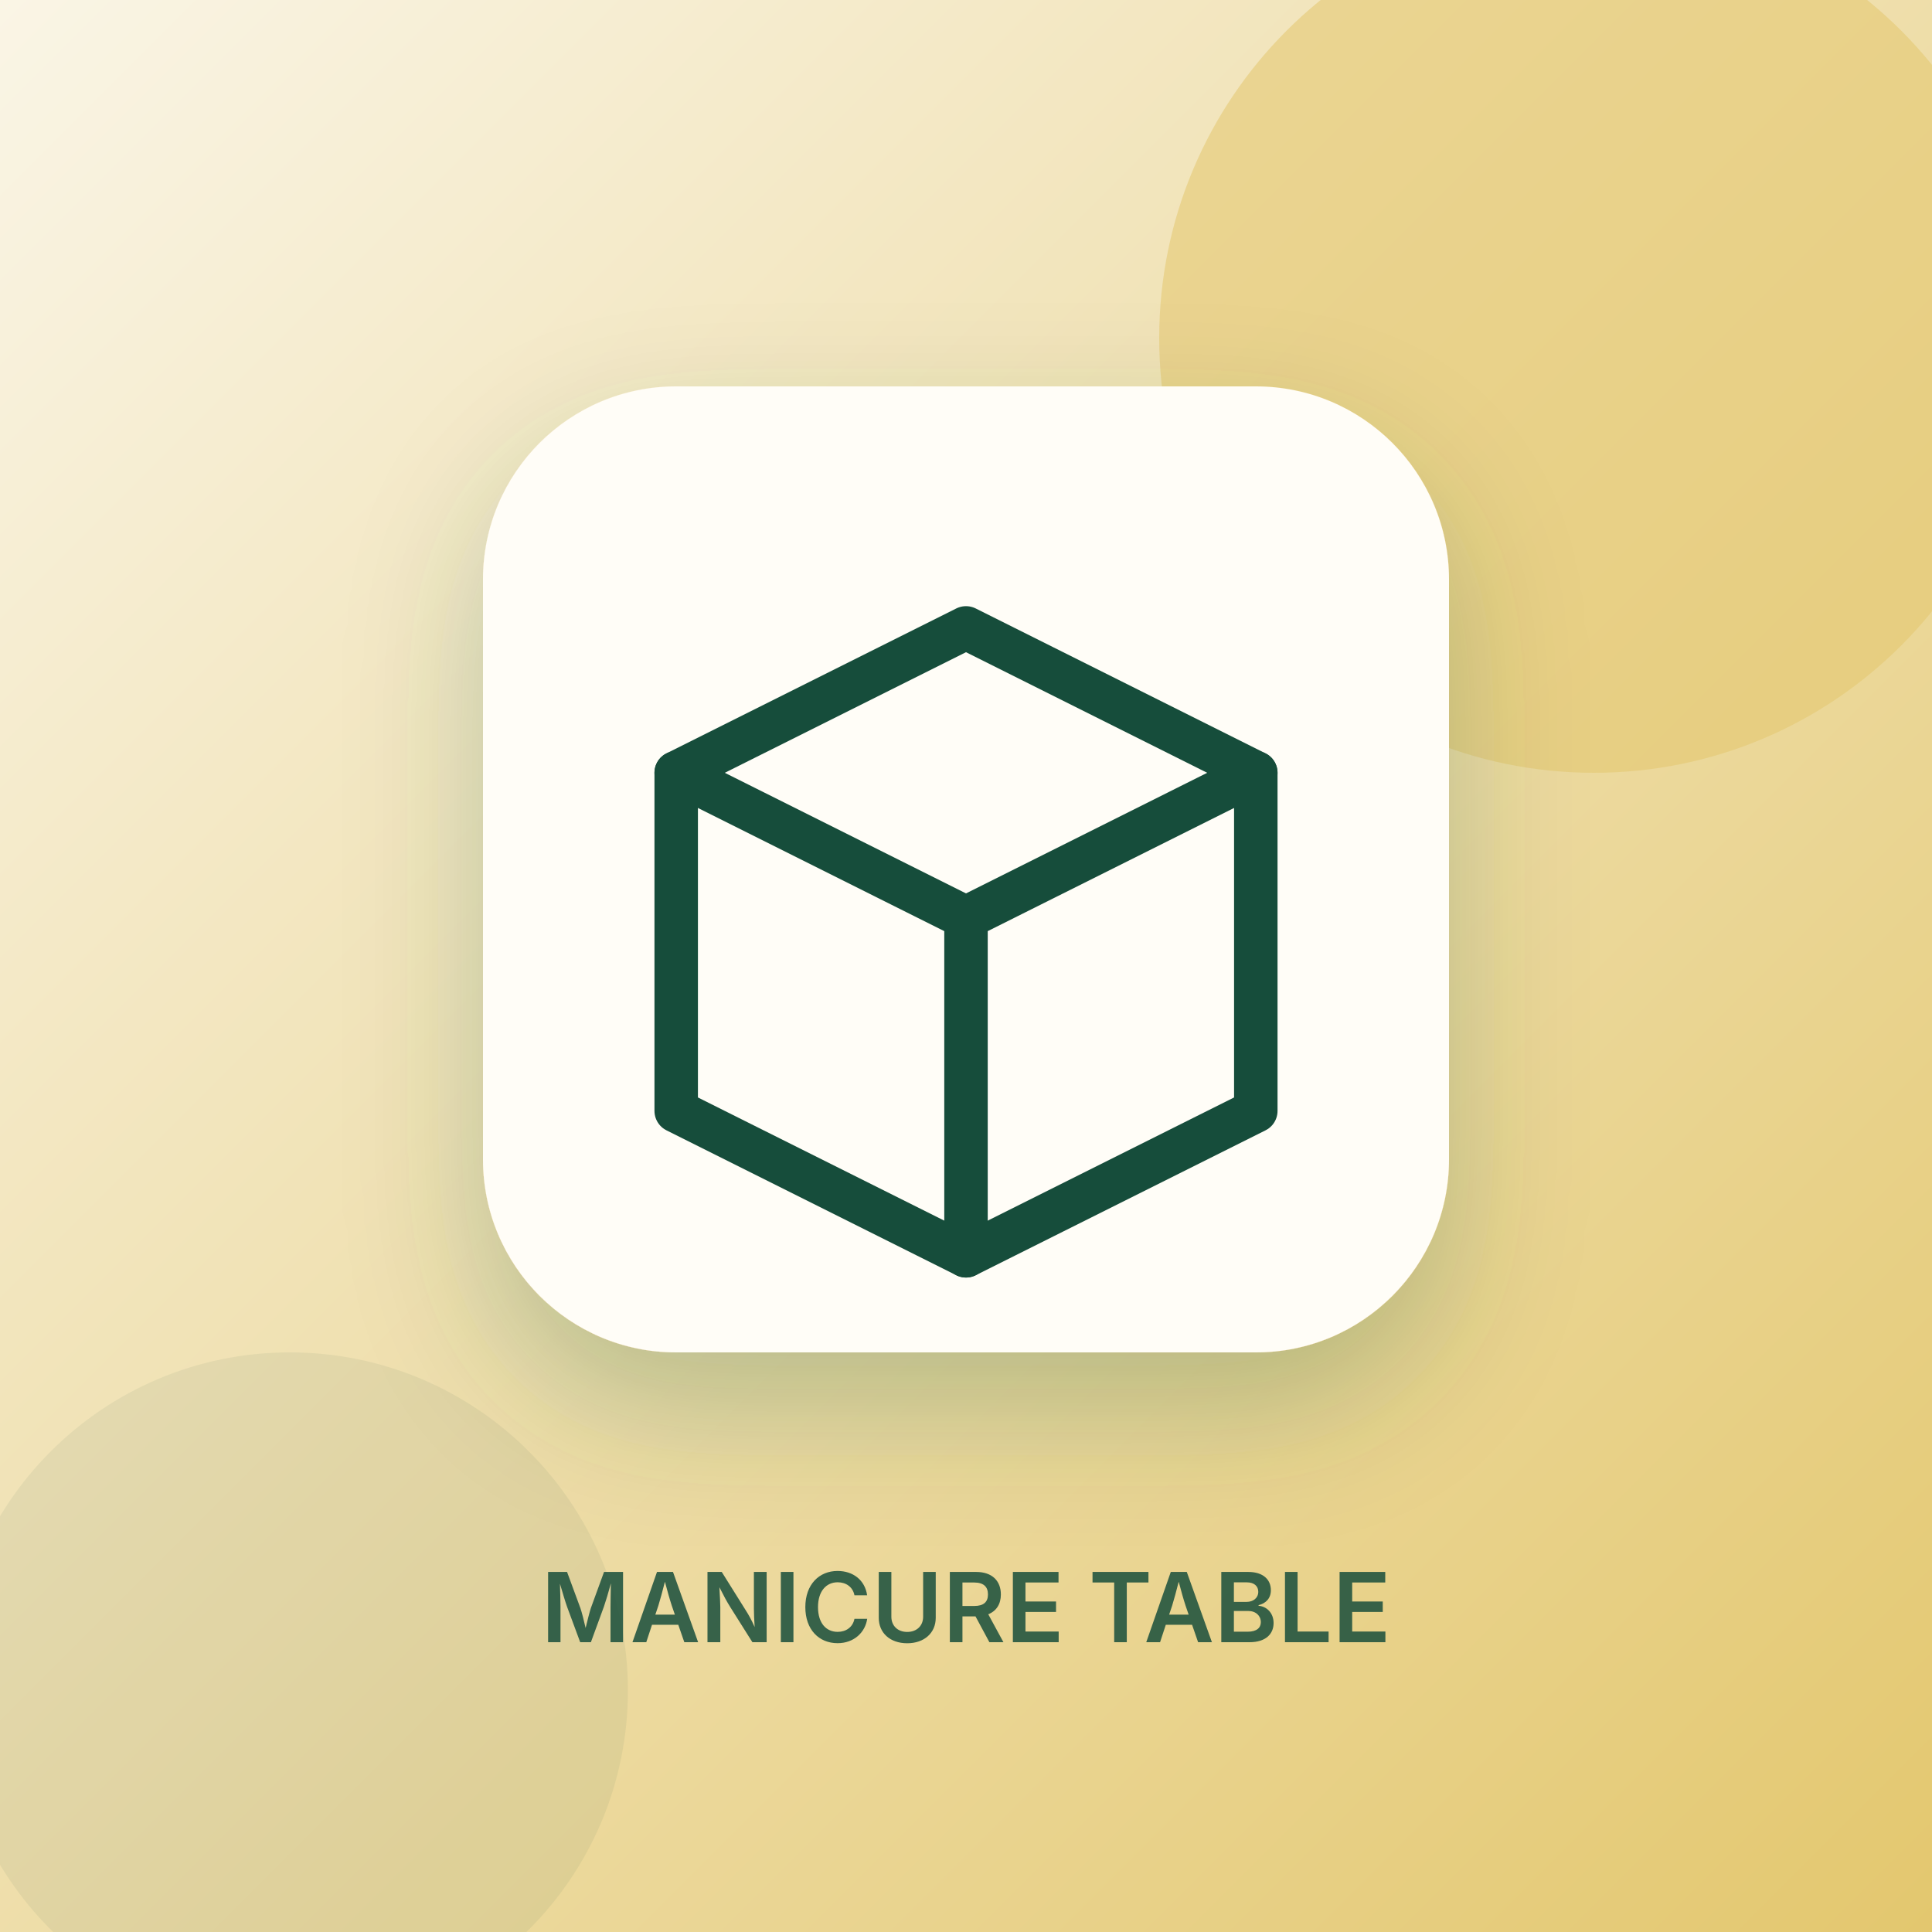
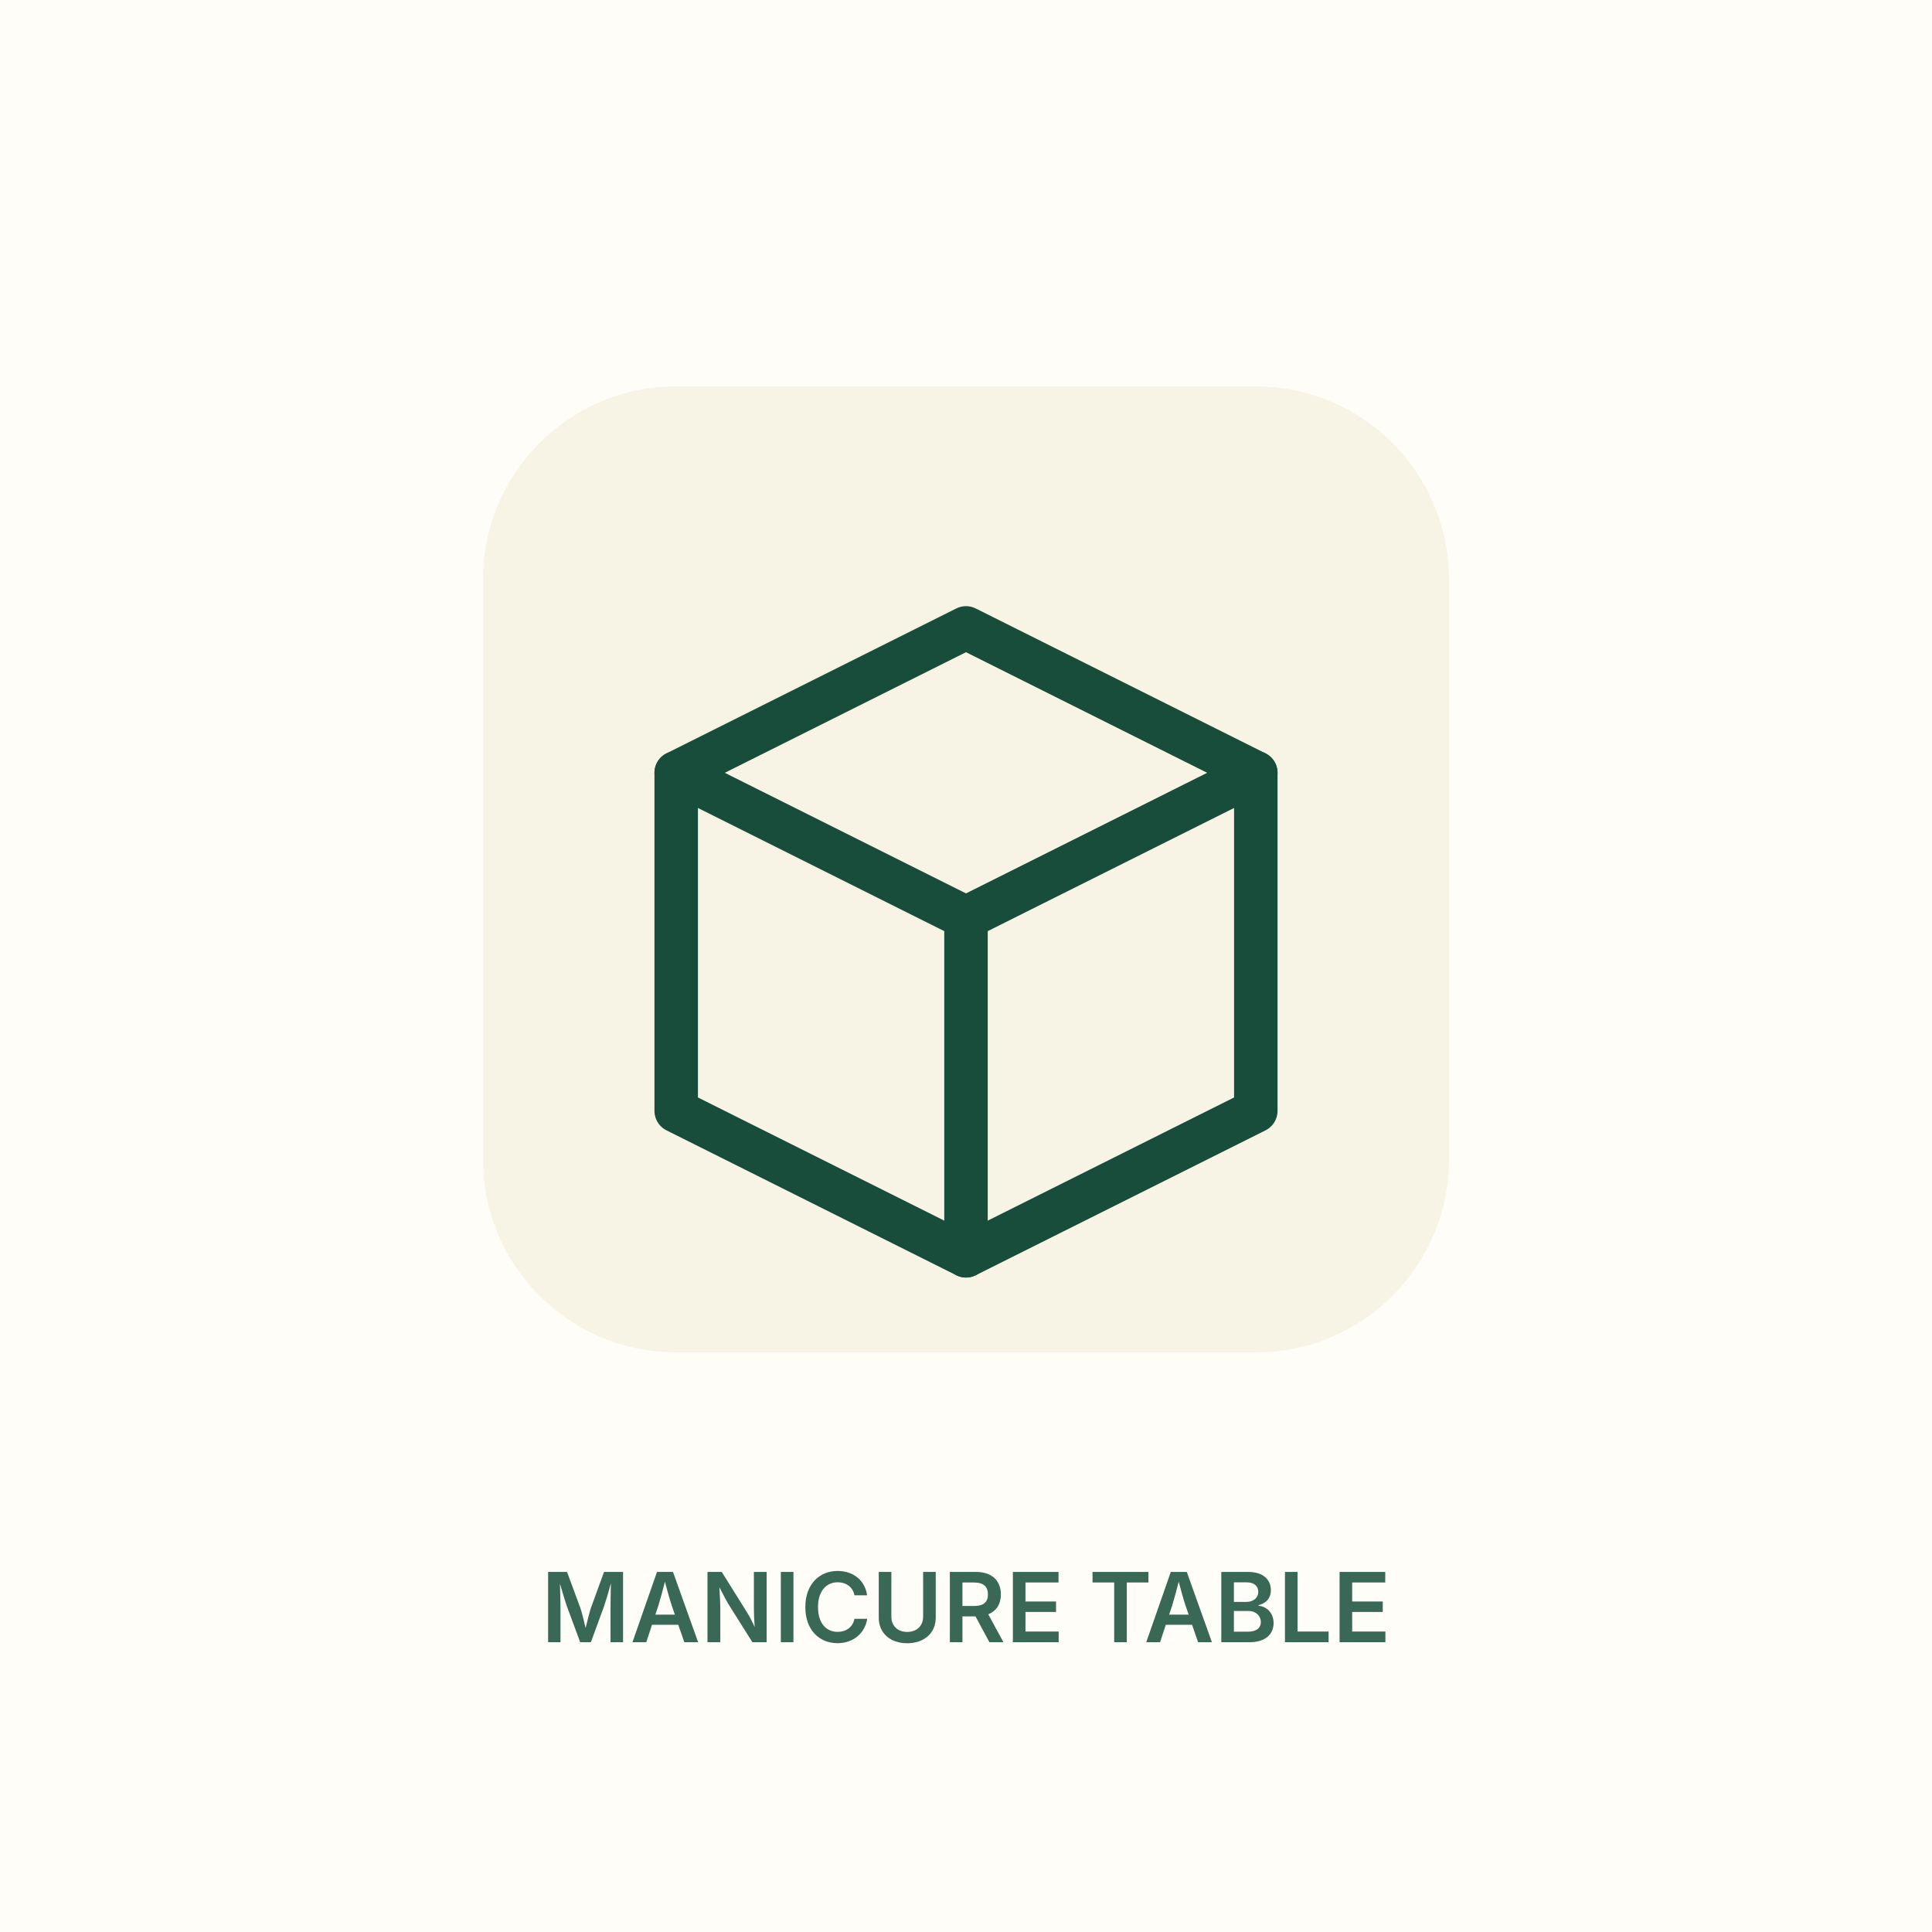
<svg xmlns="http://www.w3.org/2000/svg" viewBox="0 0 400 400" width="400" height="400">
-   <defs>
-     <linearGradient id="g" x1="0" y1="0" x2="1" y2="1">
-       <stop offset="0" stop-color="#faf5e6" />
-       <stop offset="1" stop-color="#e3c76e" />
-     </linearGradient>
-     <filter id="s" x="-20%" y="-20%" width="140%" height="140%">
-       <feDropShadow dx="0" dy="12" stdDeviation="14" flood-color="#184d3b" flood-opacity="0.22" />
-     </filter>
-   </defs>
-   <rect width="400" height="400" fill="url(#g)" />
-   <circle cx="330" cy="70" r="90" fill="#e3c76e" opacity="0.55" />
-   <circle cx="60" cy="350" r="70" fill="#184d3b" opacity="0.07" />
-   <g transform="translate(100 80)" filter="url(#s)">
-     <rect x="0" y="0" width="200" height="200" rx="40" fill="#fffdf7" />
+   <rect width="400" height="400" fill="#fffdf8" />
+   <g transform="translate(100 80)">
+     <rect x="0" y="0" width="200" height="200" rx="40" fill="#f7f3e5" />
    <g fill="none" stroke="#184d3b" stroke-width="9" stroke-linecap="round" stroke-linejoin="round">
      <path d="M40 80l60-30 60 30v70l-60 30-60-30z" />
      <path d="M40 80l60 30 60-30M100 110v70" />
    </g>
  </g>
  <text x="200" y="340" text-anchor="middle" font-family="Inter, Arial, sans-serif" font-size="20" font-weight="600" fill="#184d3b" opacity="0.85">MANICURE TABLE</text>
</svg>
